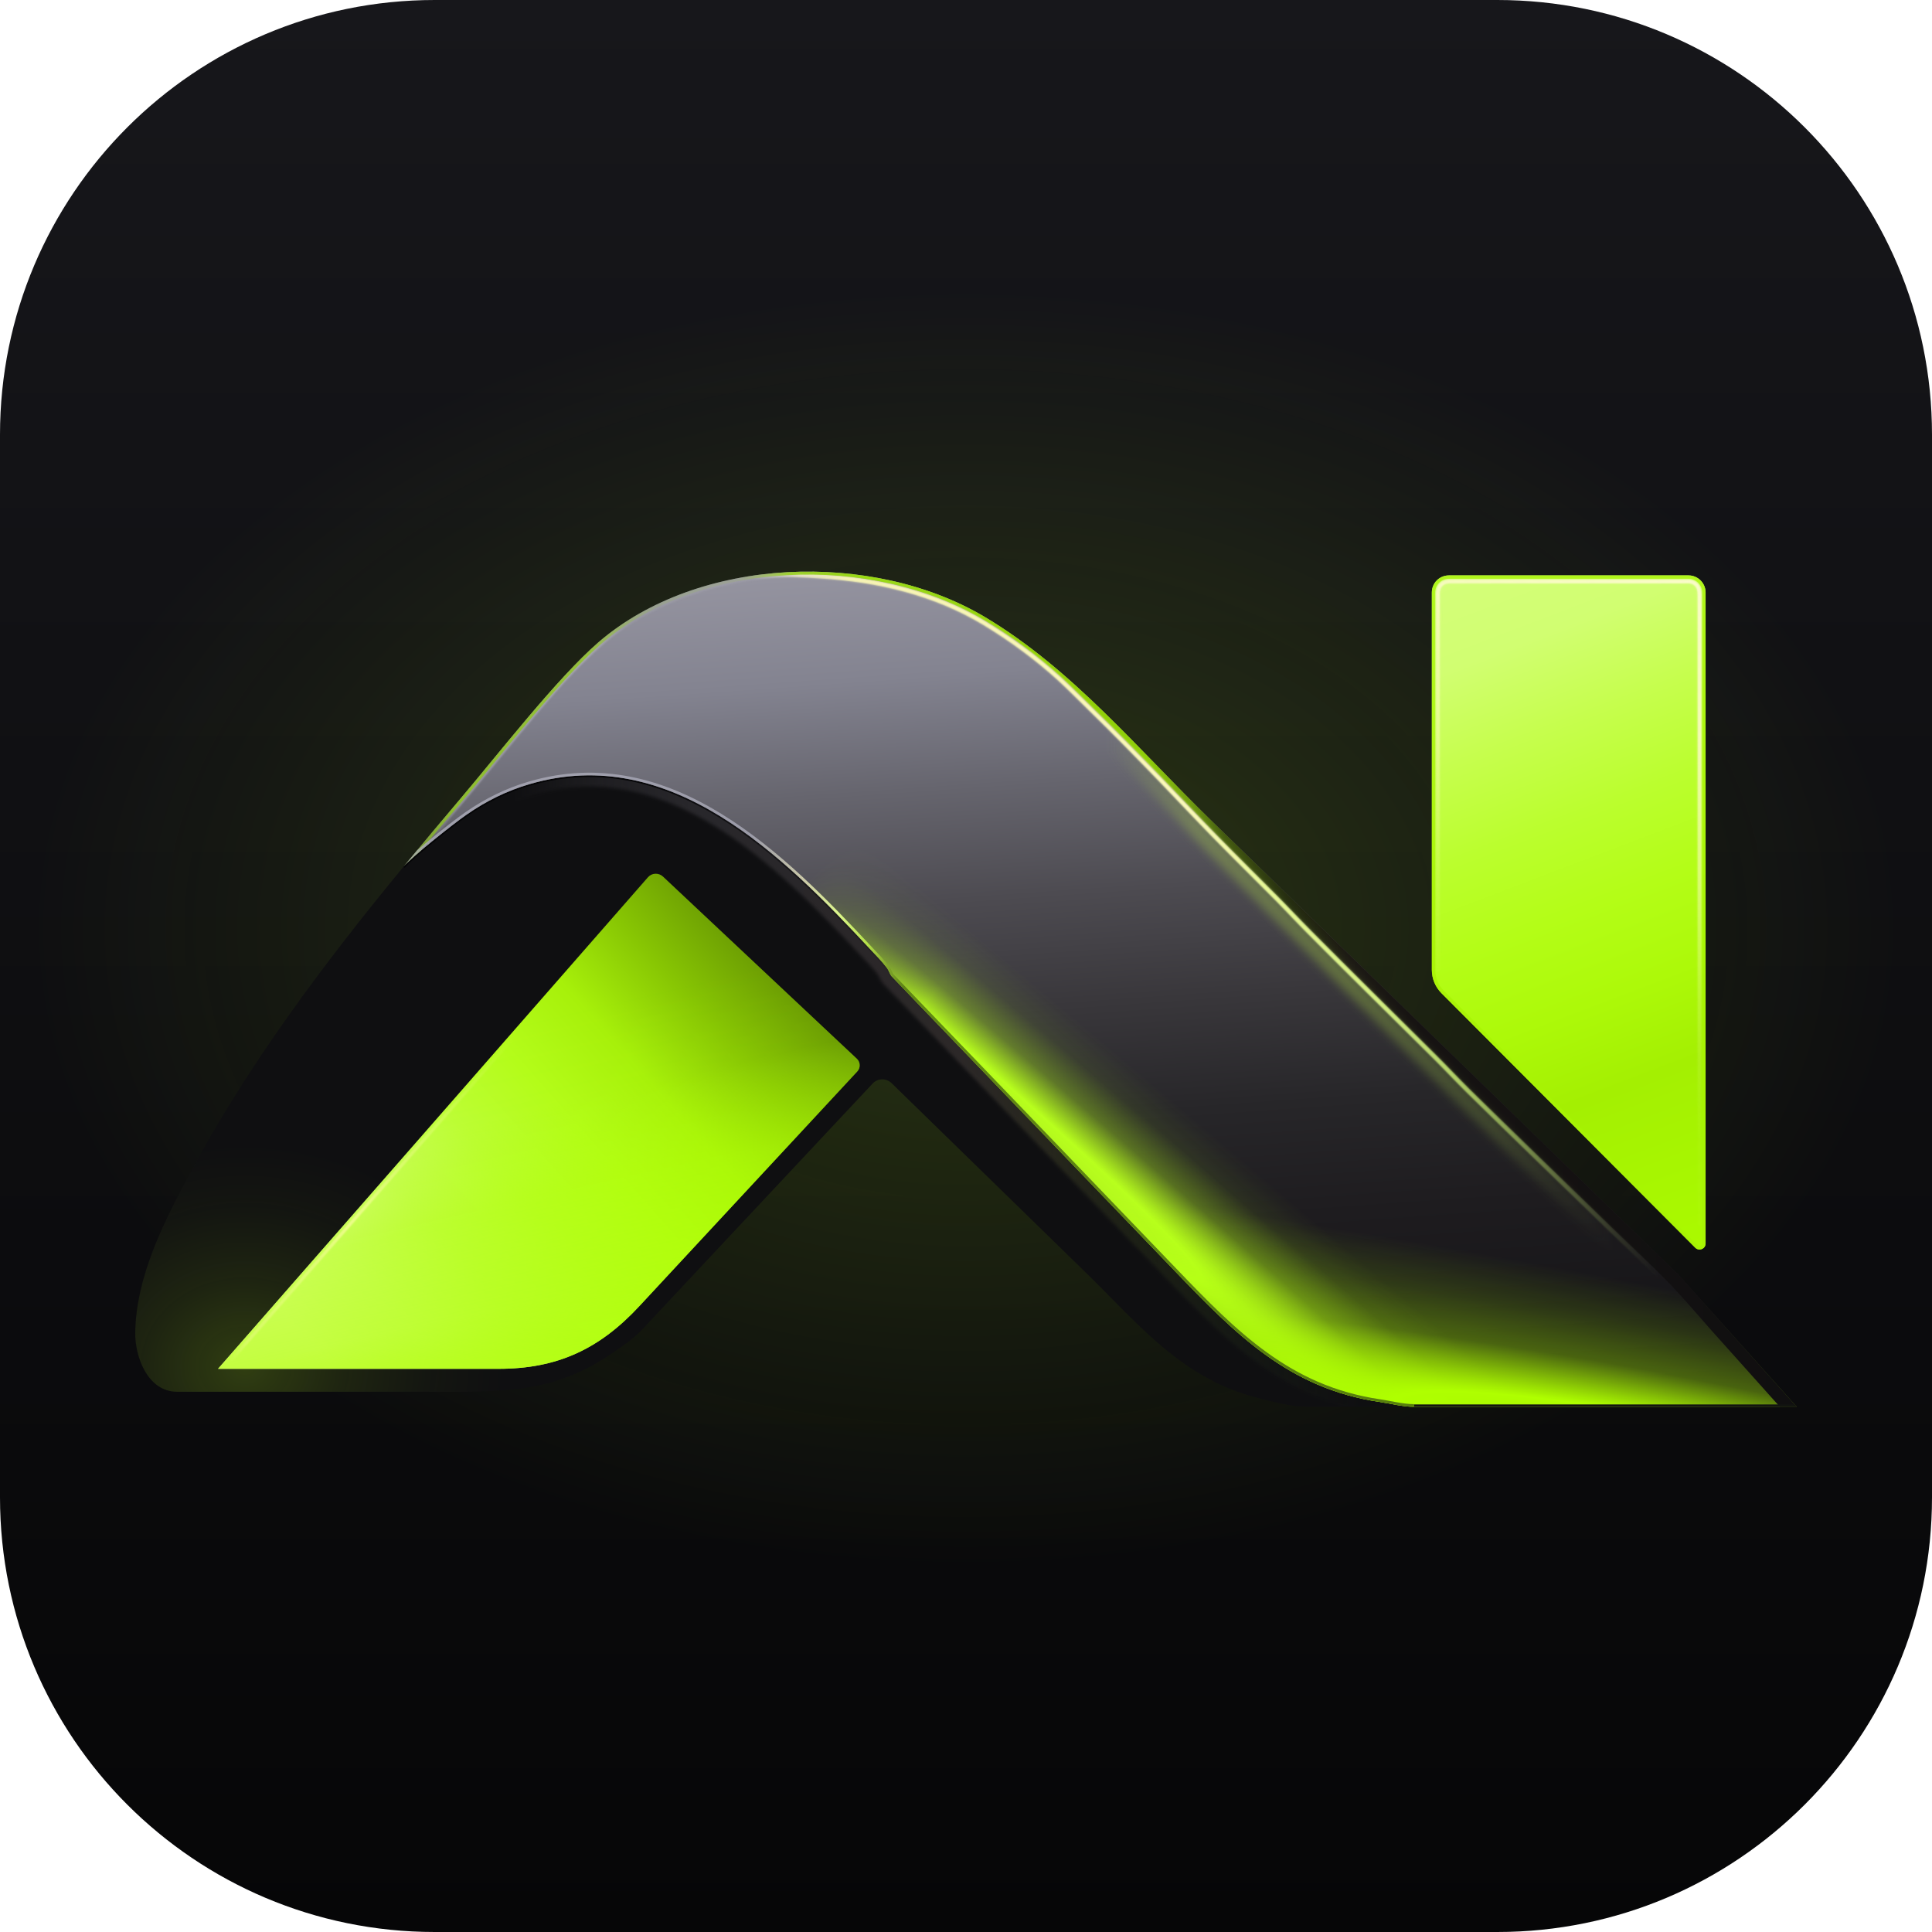
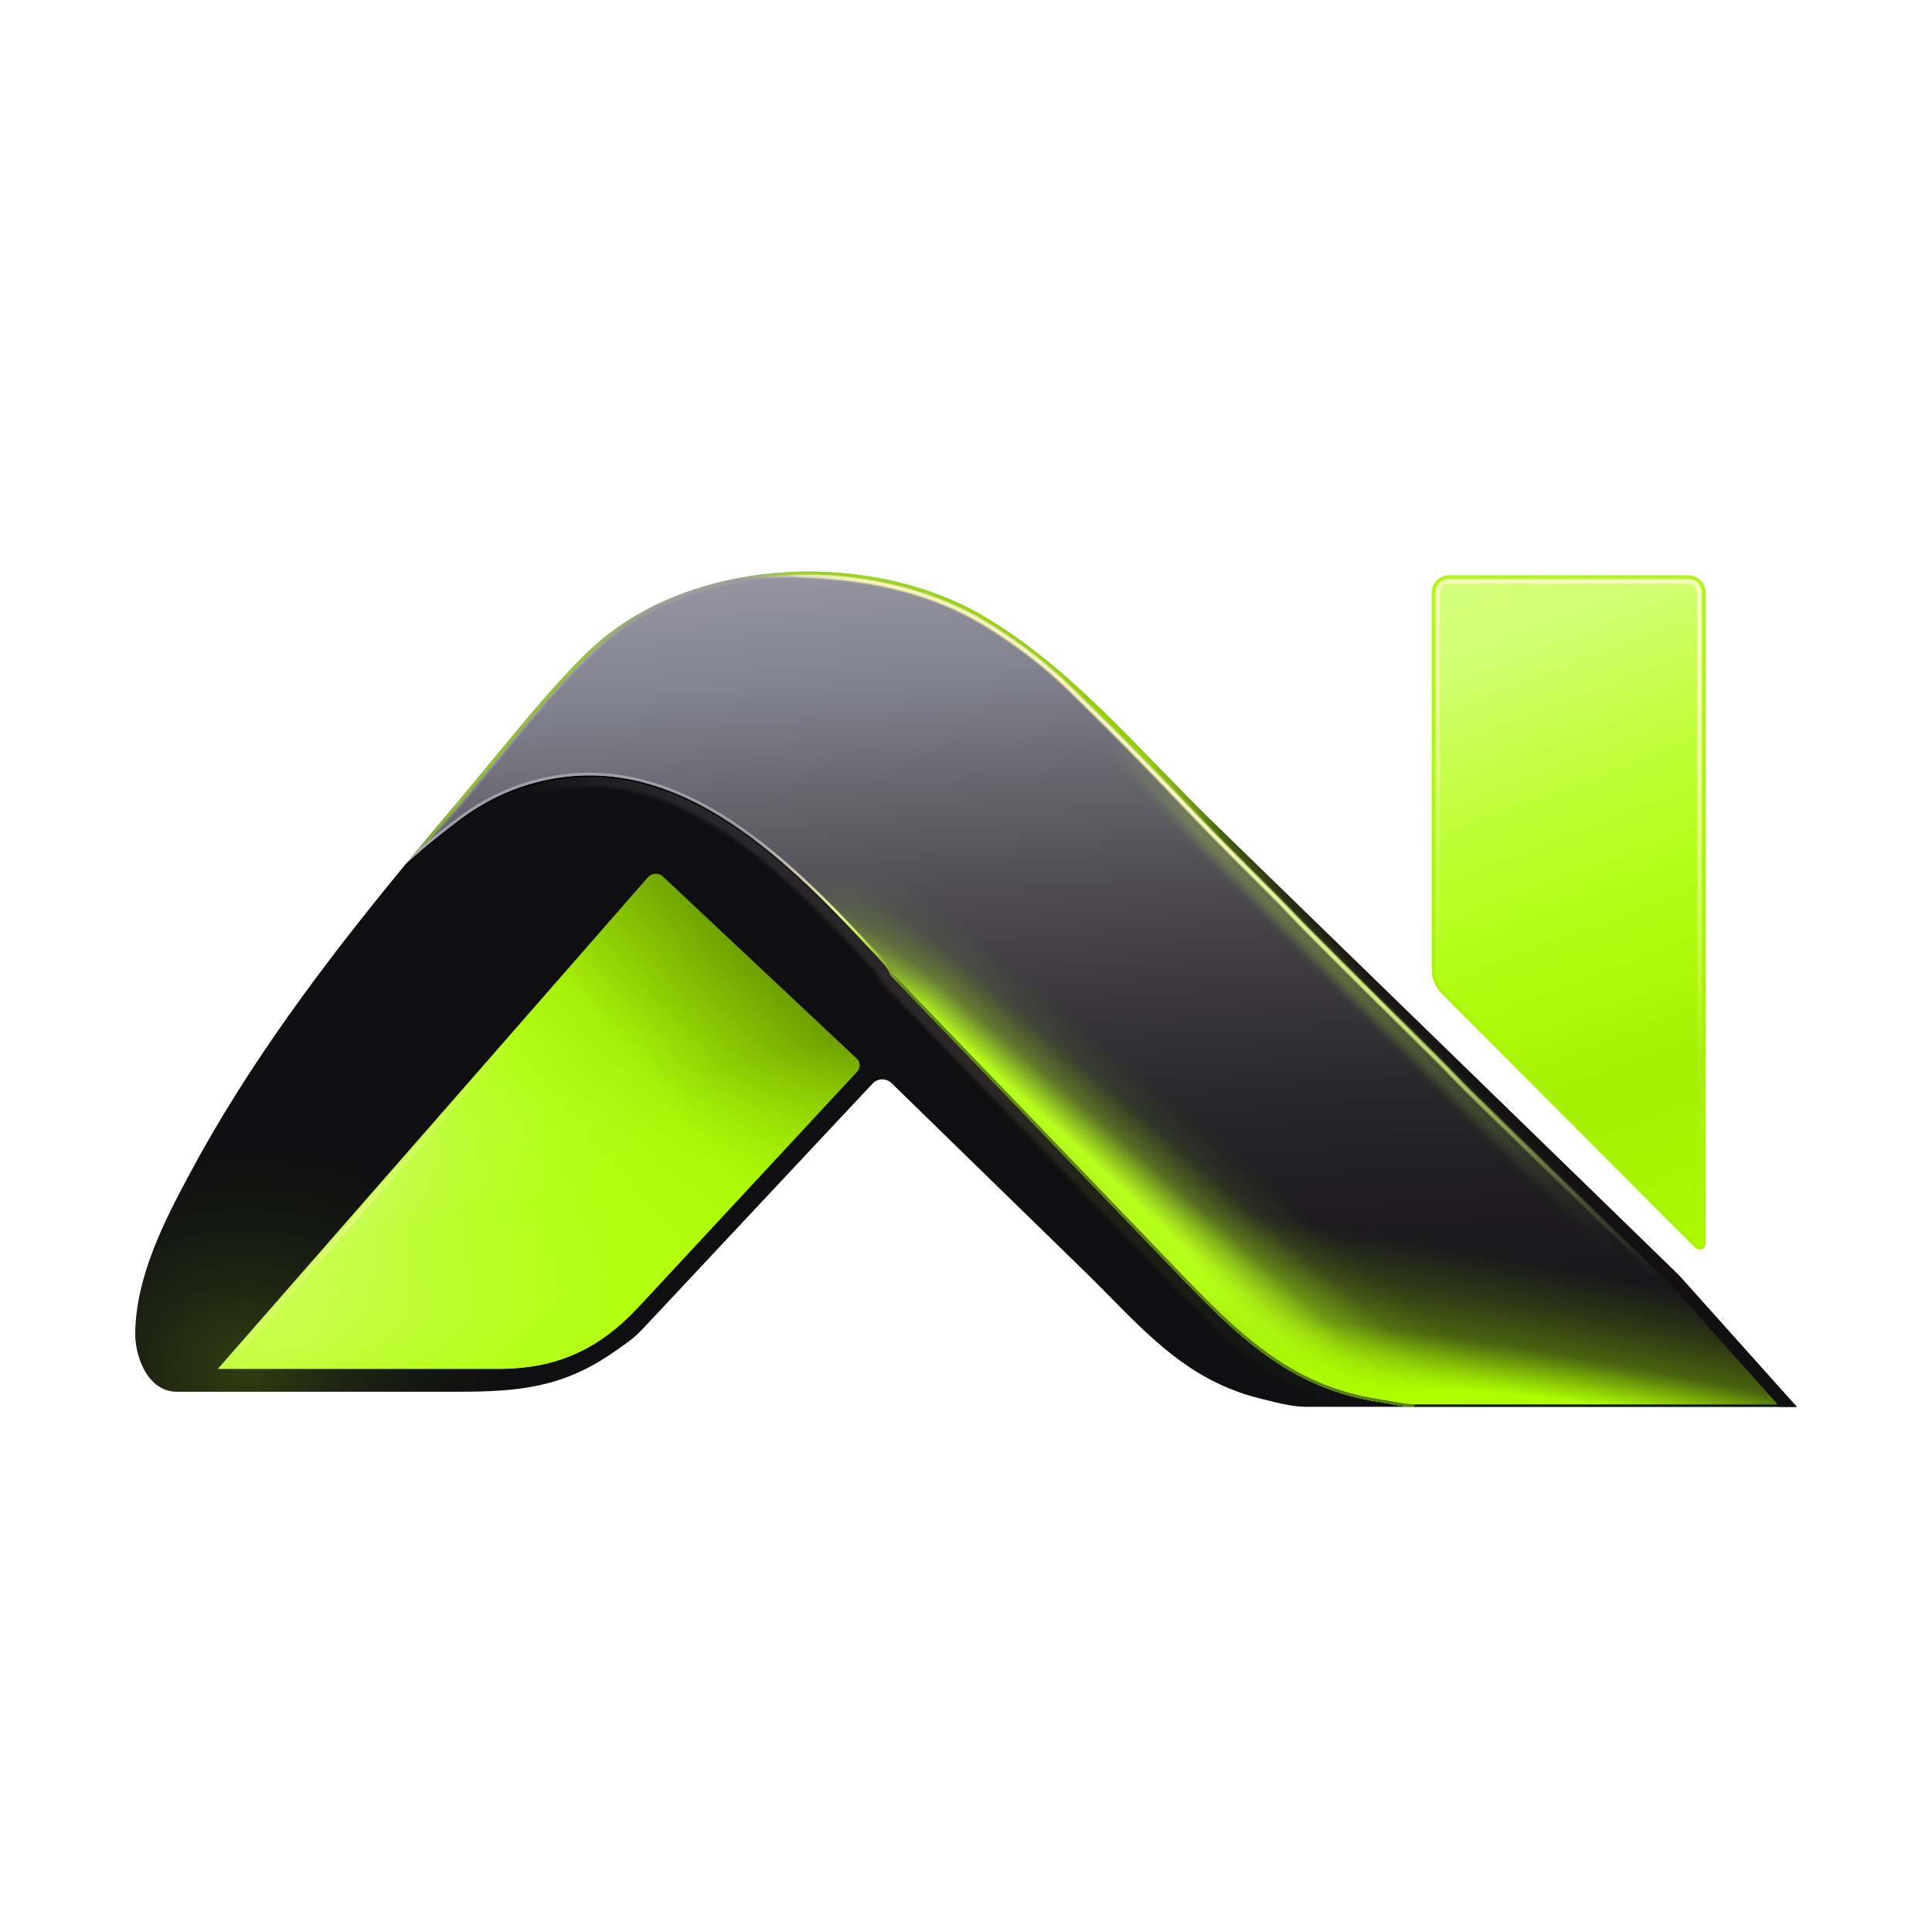
<svg xmlns="http://www.w3.org/2000/svg" viewBox="0 0 512 512" role="img" aria-labelledby="t">
  <defs>
    <linearGradient id="ifaccia" gradientUnits="userSpaceOnUse" x1="1202.9" y1="176.4" x2="1245.6" y2="781.8">
      <stop offset="0" stop-color="#9594A0" />
      <stop offset="0.125" stop-color="#838390" />
      <stop offset="0.25" stop-color="#66656E" />
      <stop offset="0.375" stop-color="#4D4B51" />
      <stop offset="0.5" stop-color="#39373B" />
      <stop offset="0.625" stop-color="#272629" />
      <stop offset="0.75" stop-color="#1E1C1F" />
      <stop offset="0.875" stop-color="#171619" />
      <stop offset="1" stop-color="#131215" />
    </linearGradient>
    <radialGradient id="iluce0" gradientUnits="userSpaceOnUse" cx="0" cy="0" r="1" gradientTransform="translate(642 441) rotate(39.58) scale(1576.5 81.6)">
      <stop offset="0" stop-color="#B8FF1D" stop-opacity="0.866" />
      <stop offset="0.25" stop-color="#B8FF1D" />
      <stop offset="0.5" stop-color="#B8FF1D" stop-opacity="0.358" />
      <stop offset="0.75" stop-color="#B8FF1D" stop-opacity="0.078" />
      <stop offset="1" stop-color="#B8FF1D" stop-opacity="0" />
    </radialGradient>
    <radialGradient id="iluce1" gradientUnits="userSpaceOnUse" cx="0" cy="0" r="1" gradientTransform="translate(1314.9 822.4) rotate(11.67) scale(991.5 112.2)">
      <stop offset="0" stop-color="#AFFF00" stop-opacity="0.903" />
      <stop offset="0.25" stop-color="#AFFF00" />
      <stop offset="0.5" stop-color="#AFFF00" stop-opacity="0.338" />
      <stop offset="0.75" stop-color="#AFFF00" stop-opacity="0.141" />
      <stop offset="1" stop-color="#AFFF00" stop-opacity="0" />
    </radialGradient>
    <linearGradient id="imL0g" gradientUnits="userSpaceOnUse" x1="760" y1="500" x2="680" y2="420">
      <stop offset="0" stop-color="#FFF" />
      <stop offset="1" stop-color="#000" />
    </linearGradient>
    <mask id="imL0" maskUnits="userSpaceOnUse" x="380" y="200" width="1000" height="600">
      <rect x="380" y="200" width="1000" height="600" fill="url(#imL0g)" />
    </mask>
    <linearGradient id="itri" gradientUnits="userSpaceOnUse" x1="668.7" y1="1189.2" x2="1013.8" y2="885.5">
      <stop offset="0" stop-color="#EEFCBB" />
      <stop offset="0.125" stop-color="#EEFCBB" />
      <stop offset="0.25" stop-color="#DDFC96" />
      <stop offset="0.375" stop-color="#CAFC5F" />
      <stop offset="0.5" stop-color="#BDFD36" />
      <stop offset="0.625" stop-color="#B4FC1A" />
      <stop offset="0.75" stop-color="#A7F00A" />
      <stop offset="0.875" stop-color="#87C503" />
      <stop offset="1" stop-color="#699903" />
    </linearGradient>
    <linearGradient id="ibarra" gradientUnits="userSpaceOnUse" x1="-146.9" y1="694.7" x2="25.7" y2="1147">
      <stop offset="0" stop-color="#D4FE7A" />
      <stop offset="0.125" stop-color="#D1FE71" />
      <stop offset="0.25" stop-color="#C6FE4D" />
      <stop offset="0.375" stop-color="#BBFE2E" />
      <stop offset="0.5" stop-color="#B4FD17" />
      <stop offset="0.625" stop-color="#ADF909" />
      <stop offset="0.75" stop-color="#A4EF02" />
      <stop offset="0.875" stop-color="#A7F501" />
      <stop offset="1" stop-color="#ABFA00" />
    </linearGradient>
    <radialGradient id="itriL" gradientUnits="userSpaceOnUse" cx="0" cy="0" r="1" gradientTransform="translate(29.3 870.2) rotate(166.02) scale(3535.8 235.4)">
      <stop offset="0" stop-color="#B0FF05" />
      <stop offset="0.25" stop-color="#B0FF05" stop-opacity="0.669" />
      <stop offset="0.5" stop-color="#B0FF05" stop-opacity="0.529" />
      <stop offset="0.75" stop-color="#B0FF05" stop-opacity="0.051" />
      <stop offset="1" stop-color="#B0FF05" stop-opacity="0" />
    </radialGradient>
    <clipPath id="icG">
      <path d="M406.3 412.2C419 396.8 431.8 381.5 444.7 366.3C469.9 336.6 509.5 285.5 537.3 261.4C604.6 203.3 721.6 199.6 797.1 244.6C855.8 279.6 900.5 334 949.1 381.3L1262.4 686C1263.4 687 1264.3 688 1265.2 689L1342.2 775L1085 775C1077.5 775 1069.3 772.8 1061.8 771.7C1001.1 762.7 965 726 924.3 683.6L734.2 485.8C733 484.5 732.4 482 731.2 480.4C727.8 475.9 723.8 471.8 719.9 467.7C661.4 405 585.7 329 491.1 356.7C475.9 361.1 461.6 368.2 448.6 377.3C439.2 383.8 411.3 406.1 406.3 412.2Z" />
    </clipPath>
    <clipPath id="icF">
      <path d="M406.3 412.2C411.3 406.1 439.2 383.8 448.6 377.3C461.6 368.2 475.9 361.1 491.1 356.7C585.7 329 661.4 405 719.9 467.7C723.8 471.8 727.8 475.9 731.2 480.4C732.4 482 733 484.5 734.2 485.8L924.3 683.6C965 726 1001.1 762.7 1061.8 771.7C1069.3 772.8 1077.5 775 1085 775L1012.9 775C1002.5 775 992 771.9 982 769.5C929.3 756.6 900.8 720.1 863.9 684.1L734.2 557.6C730.6 554.1 724.8 554.2 721.4 557.9L566.6 723.1C561 729.2 553.8 733.9 547 738.6C512.5 762.6 482.2 764.9 441.6 764.9L254.2 764.9C234.3 764.9 225.8 741 226.1 725.1C226.7 687.6 245.1 651.3 262.4 619C301.9 545 352.9 477.1 406.3 412.2Z" />
    </clipPath>
    <clipPath id="icT">
      <path d="M281.7 749.5L570.5 419.3C573.1 416.3 577.7 416.1 580.6 418.8L710.9 541.2C713.3 543.5 713.4 547.3 711.2 549.7L565 707.1C538.1 736.2 509.7 749.5 470.1 749.5L281.7 749.5Z" />
    </clipPath>
    <clipPath id="icB">
      <path d="M1097.1 481.5L1097.1 228C1097.1 221.6 1102.2 216.5 1108.6 216.5L1269.5 216.5C1275.8 216.5 1281 221.6 1281 228L1281 665.3C1281 668.9 1276.7 670.7 1274.1 668.2L1103.5 497.1C1099.4 492.9 1097.1 487.4 1097.1 481.5Z" />
    </clipPath>
    <linearGradient id="iorlo" gradientUnits="userSpaceOnUse" x1="406.3" y1="0" x2="1342.2" y2="0">
      <stop offset="0" stop-color="#8CC21C" stop-opacity="0.5" />
      <stop offset="0.036" stop-color="#8EC61C" stop-opacity="0.85" />
      <stop offset="0.132" stop-color="#90C61E" stop-opacity="0.8" />
      <stop offset="0.18" stop-color="#9CB868" stop-opacity="0.3" />
      <stop offset="0.239" stop-color="#A0B474" stop-opacity="0.3" />
      <stop offset="0.276" stop-color="#98D21A" stop-opacity="0.85" />
      <stop offset="0.335" stop-color="#9ADC10" />
      <stop offset="0.399" stop-color="#9ADC10" stop-opacity="0.6" />
      <stop offset="0.442" stop-color="#9ADC10" stop-opacity="0" />
      <stop offset="1" stop-color="#9ADC10" stop-opacity="0" />
    </linearGradient>
    <linearGradient id="iriflesso" gradientUnits="userSpaceOnUse" x1="406.3" y1="0" x2="1342.2" y2="0">
      <stop offset="0.015" stop-color="#C9C9D3" stop-opacity="0" />
      <stop offset="0.041" stop-color="#C9C9D3" stop-opacity="0.4" />
      <stop offset="0.132" stop-color="#CDCDD6" stop-opacity="0.4" />
      <stop offset="0.164" stop-color="#CDCDD6" stop-opacity="0.12" />
      <stop offset="0.25" stop-color="#CDCDD6" stop-opacity="0.12" />
      <stop offset="0.284" stop-color="#F1EDCB" stop-opacity="0.85" />
      <stop offset="0.319" stop-color="#F8F5B4" />
      <stop offset="0.56" stop-color="#FCFAB9" />
      <stop offset="0.618" stop-color="#E8F996" />
      <stop offset="0.698" stop-color="#DCF886" stop-opacity="0.95" />
      <stop offset="0.752" stop-color="#CAEE74" stop-opacity="0.85" />
      <stop offset="0.795" stop-color="#BADF68" stop-opacity="0.62" />
      <stop offset="0.848" stop-color="#A2BE5E" stop-opacity="0.3" />
      <stop offset="0.901" stop-color="#8A9A58" stop-opacity="0" />
      <stop offset="1" stop-color="#8A9A58" stop-opacity="0" />
    </linearGradient>
    <linearGradient id="ialoneR" gradientUnits="userSpaceOnUse" x1="406.3" y1="0" x2="1342.2" y2="0">
      <stop offset="0.506" stop-color="#B4E04A" stop-opacity="0" />
      <stop offset="0.57" stop-color="#B4E04A" stop-opacity="0.3" />
      <stop offset="0.677" stop-color="#A8D444" stop-opacity="0.34" />
      <stop offset="0.784" stop-color="#98BC48" stop-opacity="0.22" />
      <stop offset="0.869" stop-color="#80964A" stop-opacity="0" />
      <stop offset="1" stop-color="#80964A" stop-opacity="0" />
    </linearGradient>
    <linearGradient id="ifascia" gradientUnits="userSpaceOnUse" x1="406.3" y1="0" x2="1342.2" y2="0">
      <stop offset="0.327" stop-color="#8DCA0A" stop-opacity="0" />
      <stop offset="0.367" stop-color="#8DCA0A" stop-opacity="0.85" />
      <stop offset="0.421" stop-color="#93D206" />
      <stop offset="0.533" stop-color="#90CE08" />
      <stop offset="0.565" stop-color="#6E9A0E" />
      <stop offset="0.589" stop-color="#43590F" />
      <stop offset="0.634" stop-color="#252D10" />
      <stop offset="0.679" stop-color="#1D1A14" />
      <stop offset="0.731" stop-color="#161312" />
      <stop offset="1" stop-color="#100F10" />
    </linearGradient>
    <linearGradient id="ipiega" gradientUnits="userSpaceOnUse" x1="406.3" y1="0" x2="1342.2" y2="0">
      <stop offset="0" stop-color="#B4B6C2" stop-opacity="0.7" />
      <stop offset="0.047" stop-color="#A9A9B7" stop-opacity="0.85" />
      <stop offset="0.25" stop-color="#A6A6B4" stop-opacity="0.85" />
      <stop offset="0.287" stop-color="#D8D6B2" stop-opacity="0.9" />
      <stop offset="0.312" stop-color="#DCF68C" />
      <stop offset="0.333" stop-color="#B4E048" />
      <stop offset="0.359" stop-color="#587A14" stop-opacity="0.9" />
      <stop offset="0.634" stop-color="#4E7010" stop-opacity="0.9" />
      <stop offset="1" stop-color="#4E7010" stop-opacity="0.9" />
    </linearGradient>
    <linearGradient id="ivelo" gradientUnits="userSpaceOnUse" x1="406.3" y1="0" x2="1342.2" y2="0">
      <stop offset="0.079" stop-color="#252428" stop-opacity="0" />
      <stop offset="0.143" stop-color="#262529" stop-opacity="0.7" />
      <stop offset="0.207" stop-color="#28272B" />
      <stop offset="0.314" stop-color="#2A2729" />
      <stop offset="0.399" stop-color="#2C2828" />
      <stop offset="0.463" stop-color="#2A2A1E" stop-opacity="0.85" />
      <stop offset="0.528" stop-color="#262C18" stop-opacity="0.55" />
      <stop offset="0.613" stop-color="#24301A" stop-opacity="0.22" />
      <stop offset="0.688" stop-color="#24301A" stop-opacity="0" />
    </linearGradient>
    <linearGradient id="ilineaF" gradientUnits="userSpaceOnUse" x1="406.3" y1="0" x2="1342.2" y2="0">
      <stop offset="0" stop-color="#040406" />
      <stop offset="0.164" stop-color="#060608" />
      <stop offset="0.292" stop-color="#0A0A0C" stop-opacity="0.5" />
      <stop offset="0.357" stop-color="#0A0A0C" stop-opacity="0" />
    </linearGradient>
    <radialGradient id="ispill" gradientUnits="userSpaceOnUse" cx="0" cy="0" r="1" gradientTransform="translate(300 748) rotate(0) scale(175 150)">
      <stop offset="0" stop-color="#A6E412" stop-opacity="0.22" />
      <stop offset="0.4" stop-color="#A0DC12" stop-opacity="0.1" />
      <stop offset="0.75" stop-color="#90C810" stop-opacity="0.03" />
      <stop offset="1" stop-color="#90C810" stop-opacity="0" />
    </radialGradient>
    <linearGradient id="irigaT" gradientUnits="userSpaceOnUse" x1="289.7" y1="744.6" x2="481.3" y2="525.5">
      <stop offset="0" stop-color="#EAFB86" stop-opacity="0" />
      <stop offset="0.06" stop-color="#EAFB86" stop-opacity="0.5" />
      <stop offset="0.22" stop-color="#EAFB86" stop-opacity="0.55" />
      <stop offset="0.42" stop-color="#EEFC8C" stop-opacity="0.95" />
      <stop offset="0.66" stop-color="#E6FB80" stop-opacity="0.5" />
      <stop offset="1" stop-color="#E6FB80" stop-opacity="0" />
    </linearGradient>
    <linearGradient id="irigaB" gradientUnits="userSpaceOnUse" x1="1281" y1="216" x2="1097" y2="560">
      <stop offset="0" stop-color="#FBFBCC" />
      <stop offset="0.25" stop-color="#F8FAC0" stop-opacity="0.95" />
      <stop offset="0.46" stop-color="#F0FBA6" stop-opacity="0.7" />
      <stop offset="0.64" stop-color="#E6FB90" stop-opacity="0.32" />
      <stop offset="0.78" stop-color="#DDFA82" stop-opacity="0.12" />
      <stop offset="0.86" stop-color="#DDFA82" stop-opacity="0.05" />
      <stop offset="1" stop-color="#DDFA82" stop-opacity="0.03" />
    </linearGradient>
    <filter id="ifR" x="-5%" y="-5%" width="110%" height="110%" color-interpolation-filters="sRGB">
      <feGaussianBlur stdDeviation=".7" />
    </filter>
    <filter id="ifV" x="-10%" y="-10%" width="120%" height="120%" color-interpolation-filters="sRGB">
      <feGaussianBlur stdDeviation="1.1" />
    </filter>
    <filter id="ifA" x="-10%" y="-10%" width="120%" height="120%" color-interpolation-filters="sRGB">
      <feGaussianBlur stdDeviation="3" />
    </filter>
    <linearGradient id="ifondo" x1="0" y1="0" x2="0" y2="1">
      <stop offset="0" stop-color="#17171B" />
      <stop offset="1" stop-color="#060607" />
    </linearGradient>
    <radialGradient id="ialone" cx="0" cy="0" r="1" gradientUnits="userSpaceOnUse" gradientTransform="translate(256 246) scale(250 170)">
      <stop offset="0" stop-color="#9AD51A" stop-opacity=".2" />
      <stop offset="1" stop-color="#9AD51A" stop-opacity="0" />
    </radialGradient>
  </defs>
-   <rect width="512" height="512" rx="115.2" fill="url(#ifondo)" />
-   <rect width="512" height="512" rx="115.2" fill="url(#ialone)" />
  <g transform="matrix(0.394502 0 0 0.394502 -53.357 67.076)">
    <path d="M406.3 412.2C411.3 406.1 439.2 383.8 448.6 377.3C461.6 368.2 475.9 361.1 491.1 356.7C585.7 329 661.4 405 719.9 467.7C723.8 471.8 727.8 475.9 731.2 480.4C732.4 482 733 484.5 734.2 485.8L924.3 683.6C965 726 1001.1 762.7 1061.8 771.7C1069.3 772.8 1077.5 775 1085 775L1012.9 775C1002.5 775 992 771.9 982 769.5C929.3 756.6 900.8 720.1 863.9 684.1L734.2 557.6C730.6 554.1 724.8 554.2 721.4 557.9L566.6 723.1C561 729.2 553.8 733.9 547 738.6C512.5 762.6 482.2 764.9 441.6 764.9L254.2 764.9C234.3 764.9 225.8 741 226.1 725.1C226.7 687.6 245.1 651.3 262.4 619C301.9 545 352.9 477.1 406.3 412.2Z" fill="#0F0F11" />
    <g clip-path="url(#icF)">
      <path d="M406.3 412.2C411.3 406.1 439.2 383.8 448.6 377.3C461.6 368.2 475.9 361.1 491.1 356.7C585.7 329 661.4 405 719.9 467.7C723.8 471.8 727.8 475.9 731.2 480.4C732.4 482 733 484.5 734.2 485.8L924.3 683.6C965 726 1001.1 762.7 1061.8 771.7C1069.3 772.8 1077.5 775 1085 775" fill="none" stroke="url(#ivelo)" stroke-width="15" filter="url(#ifV)" />
      <rect x="200" y="560" width="300" height="220" fill="url(#ispill)" />
      <path d="M406.3 412.2C411.3 406.1 439.2 383.8 448.6 377.3C461.6 368.2 475.9 361.1 491.1 356.7C585.7 329 661.4 405 719.9 467.7C723.8 471.8 727.8 475.9 731.2 480.4C732.4 482 733 484.5 734.2 485.8L924.3 683.6C965 726 1001.1 762.7 1061.8 771.7C1069.3 772.8 1077.5 775 1085 775" fill="none" stroke="url(#ilineaF)" stroke-width="2.2" />
    </g>
    <path d="M406.3 412.2C419 396.8 431.8 381.5 444.7 366.3C469.9 336.6 509.5 285.5 537.3 261.4C604.6 203.3 721.6 199.6 797.1 244.6C855.8 279.6 900.5 334 949.1 381.3L1262.4 686C1263.4 687 1264.3 688 1265.2 689L1342.2 775L1085 775C1077.5 775 1069.3 772.8 1061.8 771.7C1001.1 762.7 965 726 924.3 683.6L734.2 485.8C733 484.5 732.4 482 731.2 480.4C727.8 475.9 723.8 471.8 719.9 467.7C661.4 405 585.7 329 491.1 356.7C475.9 361.1 461.6 368.2 448.6 377.3C439.2 383.8 411.3 406.1 406.3 412.2Z" fill="url(#ifaccia)" />
    <path d="M406.3 412.2C419 396.8 431.8 381.5 444.7 366.3C469.9 336.6 509.5 285.5 537.3 261.4C604.6 203.3 721.6 199.6 797.1 244.6C855.8 279.6 900.5 334 949.1 381.3L1262.4 686C1263.4 687 1264.3 688 1265.2 689L1342.2 775L1085 775C1077.5 775 1069.3 772.8 1061.8 771.7C1001.1 762.7 965 726 924.3 683.6L734.2 485.8C733 484.5 732.4 482 731.2 480.4C727.8 475.9 723.8 471.8 719.9 467.7C661.4 405 585.7 329 491.1 356.7C475.9 361.1 461.6 368.2 448.6 377.3C439.2 383.8 411.3 406.1 406.3 412.2Z" fill="url(#iluce0)" mask="url(#imL0)" />
    <path d="M406.3 412.2C419 396.8 431.8 381.5 444.7 366.3C469.9 336.6 509.5 285.5 537.3 261.4C604.6 203.3 721.6 199.6 797.1 244.6C855.8 279.6 900.5 334 949.1 381.3L1262.4 686C1263.4 687 1264.3 688 1265.2 689L1342.2 775L1085 775C1077.5 775 1069.3 772.8 1061.8 771.7C1001.1 762.7 965 726 924.3 683.6L734.2 485.8C733 484.5 732.4 482 731.2 480.4C727.8 475.9 723.8 471.8 719.9 467.7C661.4 405 585.7 329 491.1 356.7C475.9 361.1 461.6 368.2 448.6 377.3C439.2 383.8 411.3 406.1 406.3 412.2Z" fill="url(#iluce1)" />
    <g clip-path="url(#icG)">
      <path d="M696.8 212.6C726 214.8 754.9 221.5 781.5 234.1C843.5 263.3 896.5 326.5 944.9 374.3C970.3 399.5 996.2 424.3 1021.8 449.2C1071 497.1 1120.3 545 1169.5 592.9C1190.8 613.5 1212 634.2 1233.3 654.9C1243.9 665.3 1255 675.4 1265.3 686.1C1274.3 695.5 1282.8 705.6 1291.5 715.3C1308.8 734.7 1326.1 754 1343.4 773.3L1351.9 794.66L1335.6 780.3C1318.3 760.9 1301 741.6 1283.7 722.3C1275.1 712.6 1266.7 702.6 1257.8 693.3C1245.7 680.7 1232.8 668.9 1220.3 656.8C1195.3 632.5 1170.4 608.2 1145.4 583.9C1137.4 576.1 1129.3 568.5 1121.4 560.6C1114.2 553.3 1107.2 545.9 1100 538.8C1064.8 503.9 1029.7 469.1 995.1 433.7C980.5 418.8 965.5 404.3 951 389.3C923.9 361.1 897.1 332.7 869.1 305.4C861.9 298.3 854.9 291.1 847.4 284.3C828.3 267.1 805.3 250.3 782.2 239C755.4 225.8 726.1 219 696.5 216.3Z" fill="url(#ifascia)" />
      <path d="M857 303.1C880.1 326.2 903.1 349.5 925.9 373C933.6 381 941.1 389.3 948.9 397.2C1004.5 453.6 1060.6 509.5 1116.5 565.6C1149.7 598.8 1183.9 631.1 1217.6 663.9C1229.2 675.2 1241.1 686.2 1252.4 697.8C1266.3 712.1 1279 727.5 1292.3 742.3" fill="none" stroke="url(#ialoneR)" stroke-width="11" filter="url(#ifA)" />
      <path d="M416.6 402.4C428.1 388.6 439.8 374.9 451.3 361.1C461.7 348.7 471.9 336.1 482.2 323.7C500.4 301.9 523 274.4 545.4 257C563.2 243.3 583.8 233.2 605.2 226.5C621.7 221.3 639.1 217.8 656.3 216.6C666.3 215.9 676.4 216.4 686.4 217.1C724.9 219.4 763.2 228.4 796.5 248.5C814.3 259.3 831.4 271.8 846.8 285.8C854.2 292.6 861.2 299.8 868.4 306.8C883.9 321.9 899.1 337.5 914.2 353.1C926.7 366.1 939.1 379.3 951.7 392.2C965.5 406.3 979.5 420.1 993.3 434C1000.6 441.4 1007.6 449 1014.9 456.3C1042.6 484.2 1070.7 511.8 1098.6 539.5C1106.3 547.1 1113.7 555.1 1121.4 562.7C1152.8 593.6 1184.5 624.1 1216 654.7C1229.3 667.6 1243.5 680.8 1256.4 694C1261.9 699.7 1267 705.8 1272.3 711.7C1282.5 723.1 1292.8 734.6 1303.1 746.1" fill="none" stroke="url(#iriflesso)" stroke-width="3" stroke-linecap="round" filter="url(#ifR)" />
      <path d="M406.3 412.2C419 396.8 431.8 381.5 444.7 366.3C469.9 336.6 509.5 285.5 537.3 261.4C604.6 203.3 721.6 199.6 797.1 244.6C855.8 279.6 900.5 334 949.1 381.3L1262.4 686C1263.4 687 1264.3 688 1265.2 689L1342.2 775" fill="none" stroke="url(#iorlo)" stroke-width="4" />
      <path d="M1342.2 775L1085 775" fill="none" stroke="#121410" stroke-width="3.2" />
      <path d="M406.3 412.2C411.3 406.1 439.2 383.8 448.6 377.3C461.6 368.2 475.9 361.1 491.1 356.7C585.7 329 661.4 405 719.9 467.7C723.8 471.8 727.8 475.9 731.2 480.4C732.4 482 733 484.5 734.2 485.8L924.3 683.6C965 726 1001.1 762.7 1061.8 771.7C1069.3 772.8 1077.5 775 1085 775" fill="none" stroke="url(#ipiega)" stroke-width="3.6" />
    </g>
    <path d="M281.7 749.5L570.5 419.3C573.1 416.3 577.7 416.1 580.6 418.8L710.9 541.2C713.3 543.5 713.4 547.3 711.2 549.7L565 707.1C538.1 736.2 509.7 749.5 470.1 749.5L281.7 749.5Z" fill="url(#itri)" />
    <path d="M281.7 749.5L570.5 419.3C573.1 416.3 577.7 416.1 580.6 418.8L710.9 541.2C713.3 543.5 713.4 547.3 711.2 549.7L565 707.1C538.1 736.2 509.7 749.5 470.1 749.5L281.7 749.5Z" fill="url(#itriL)" />
    <path d="M289.73 744.57L481.31 525.53" fill="none" stroke="url(#irigaT)" stroke-width="2.2" stroke-linecap="round" clip-path="url(#icT)" filter="url(#ifR)" />
    <path d="M1097.1 481.5L1097.1 228C1097.1 221.6 1102.2 216.5 1108.6 216.5L1269.5 216.5C1275.8 216.5 1281 221.6 1281 228L1281 665.3C1281 668.9 1276.7 670.7 1274.1 668.2L1103.5 497.1C1099.4 492.9 1097.1 487.4 1097.1 481.5Z" fill="url(#ibarra)" />
    <g clip-path="url(#icB)">
      <path d="M1097.1 481.5L1097.1 228C1097.1 221.6 1102.2 216.5 1108.6 216.5L1269.5 216.5C1275.8 216.5 1281 221.6 1281 228L1281 665.3C1281 668.9 1276.7 670.7 1274.1 668.2L1103.5 497.1C1099.4 492.9 1097.1 487.4 1097.1 481.5Z" fill="none" stroke="#A8F404" stroke-opacity=".8" stroke-width="4.6" />
      <path d="M1101.2 481.5C1101.2 416.8 1101.2 352.2 1101.2 287.5C1101.2 271.6 1101.2 255.8 1101.2 240C1101.2 237.5 1101.2 235 1101.2 232.5C1101.2 228.9 1100.7 225.1 1103.7 222.4C1106.2 220.2 1109.4 220.6 1112.6 220.6C1118.4 220.6 1124.3 220.6 1130.1 220.6C1154.5 220.6 1178.9 220.6 1203.3 220.6C1219.7 220.6 1236.1 220.6 1252.4 220.6C1256.8 220.6 1261.1 220.6 1265.5 220.6C1268 220.6 1270.7 220.2 1272.9 221.4C1277 223.6 1276.9 227.4 1276.9 231.5C1276.9 236.8 1276.9 242.1 1276.9 247.5C1276.9 273.3 1276.9 299.2 1276.9 325C1276.9 434 1276.9 542.9 1276.9 651.8" fill="none" stroke="url(#irigaB)" stroke-width="2.6" stroke-linecap="round" filter="url(#ifR)" />
    </g>
  </g>
</svg>
